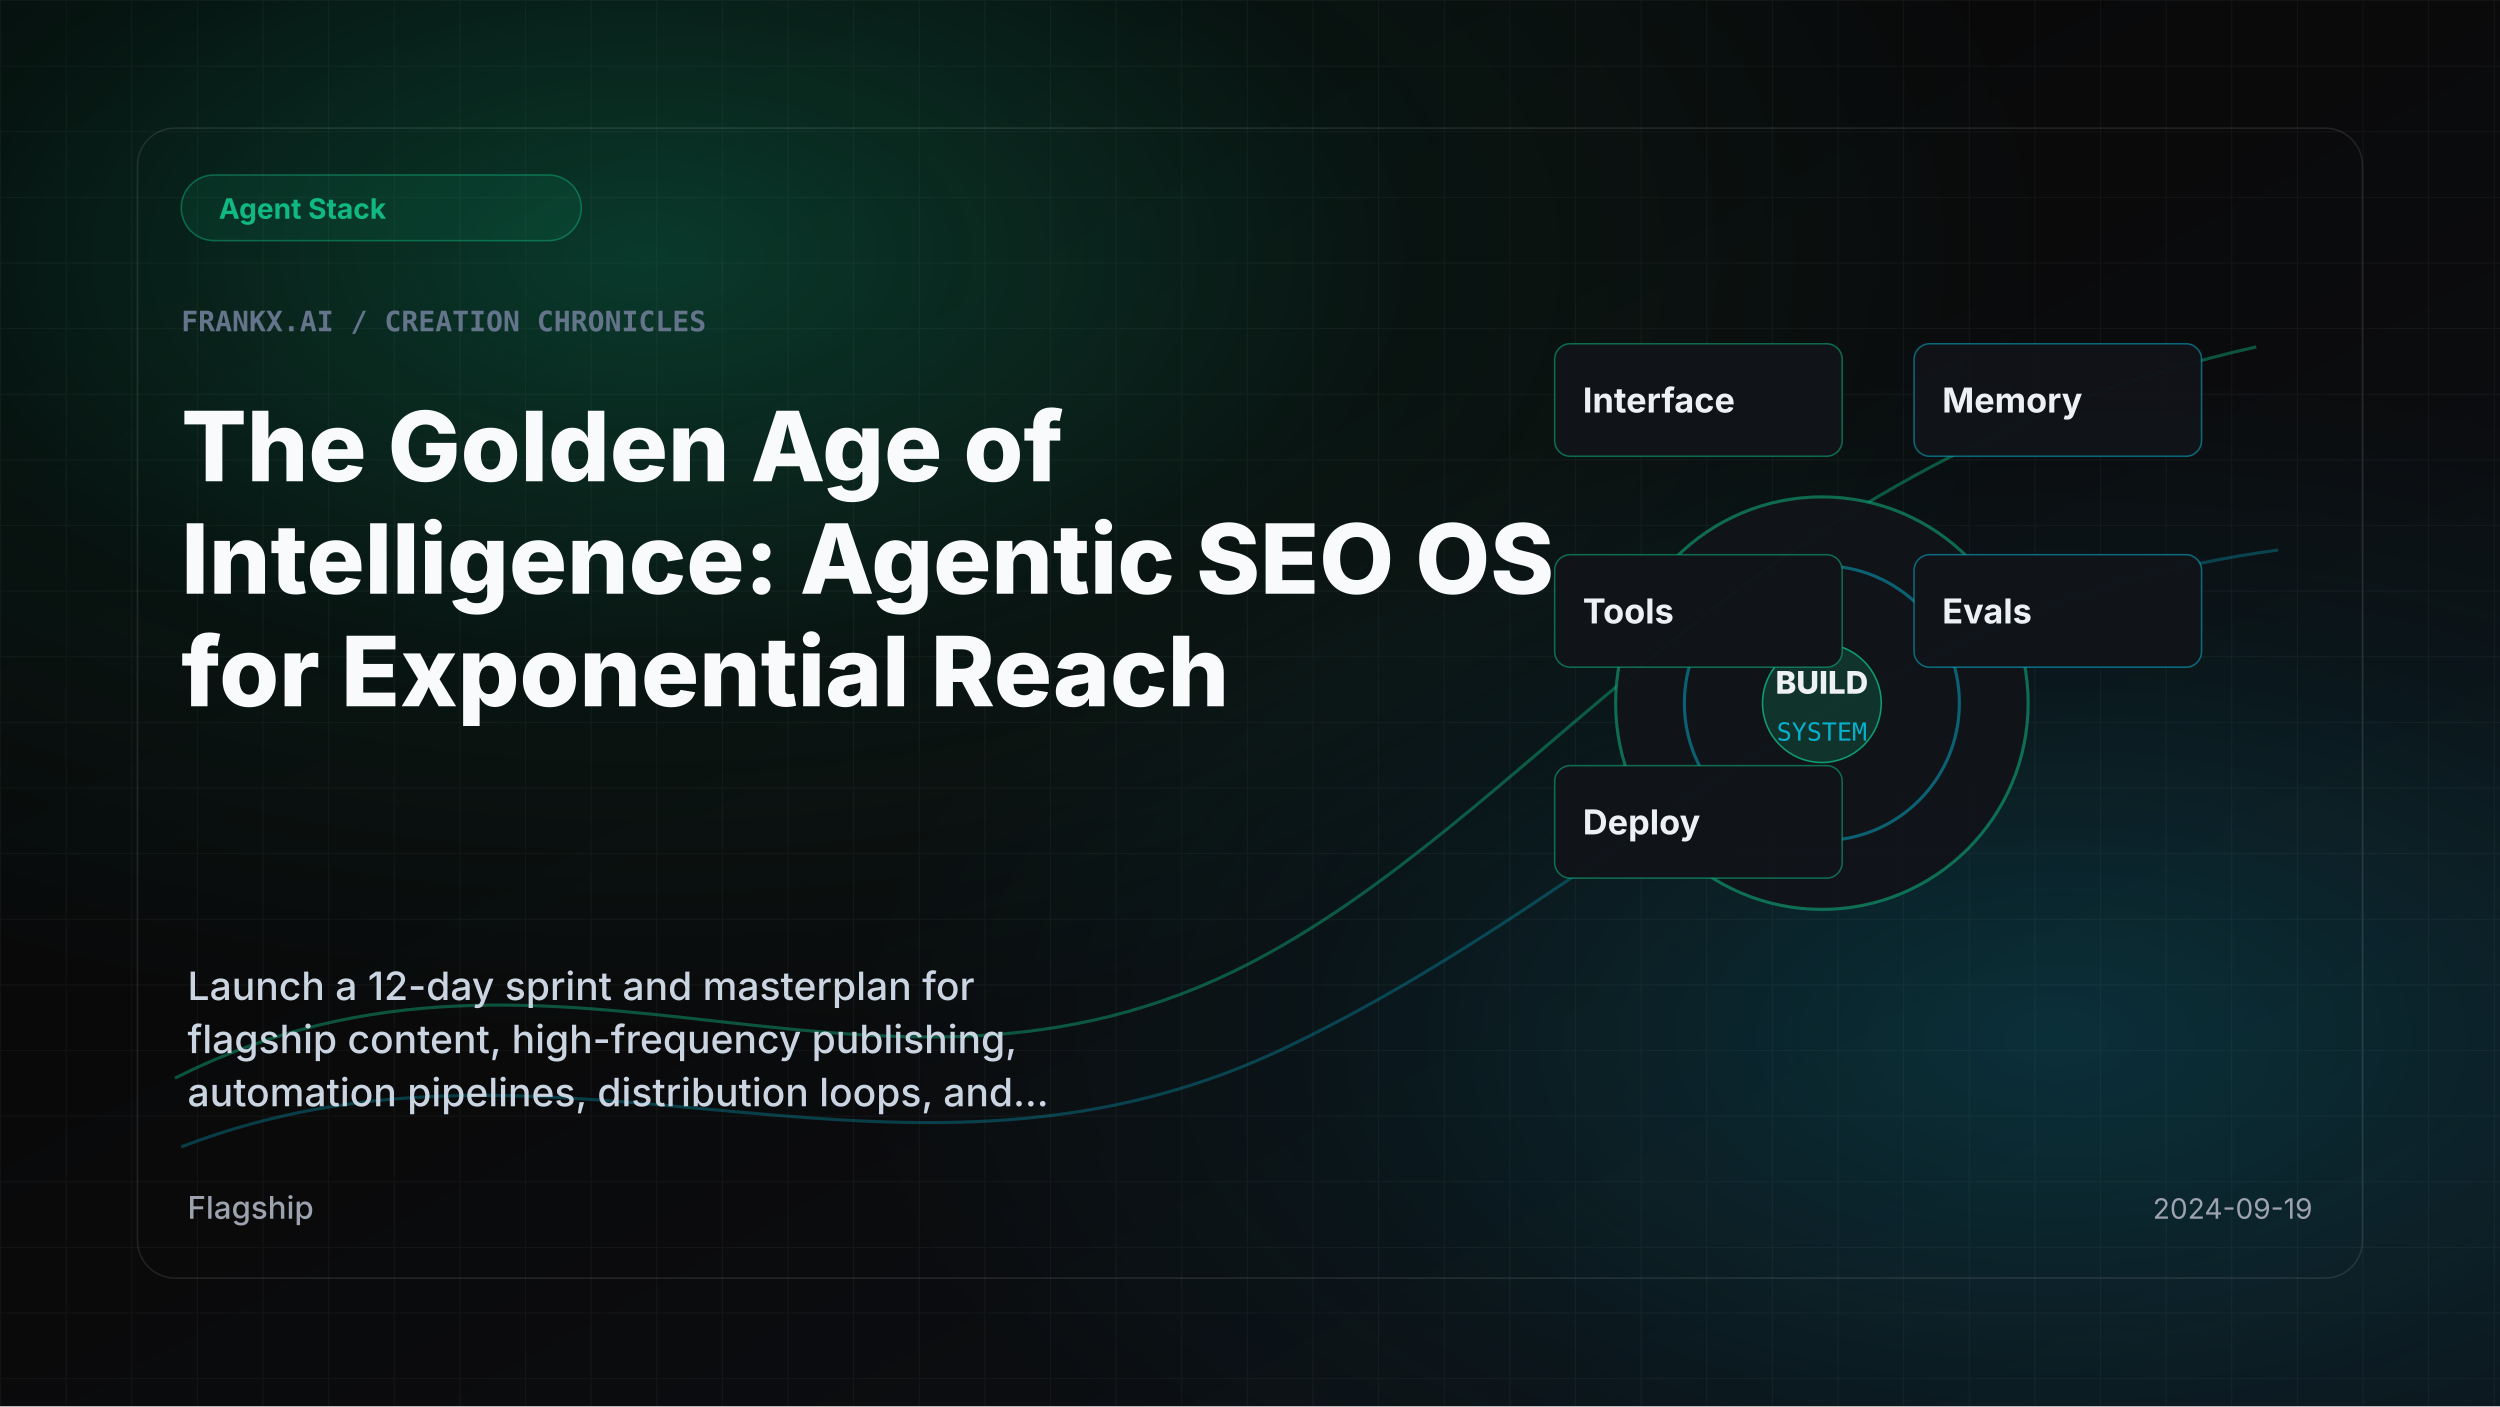
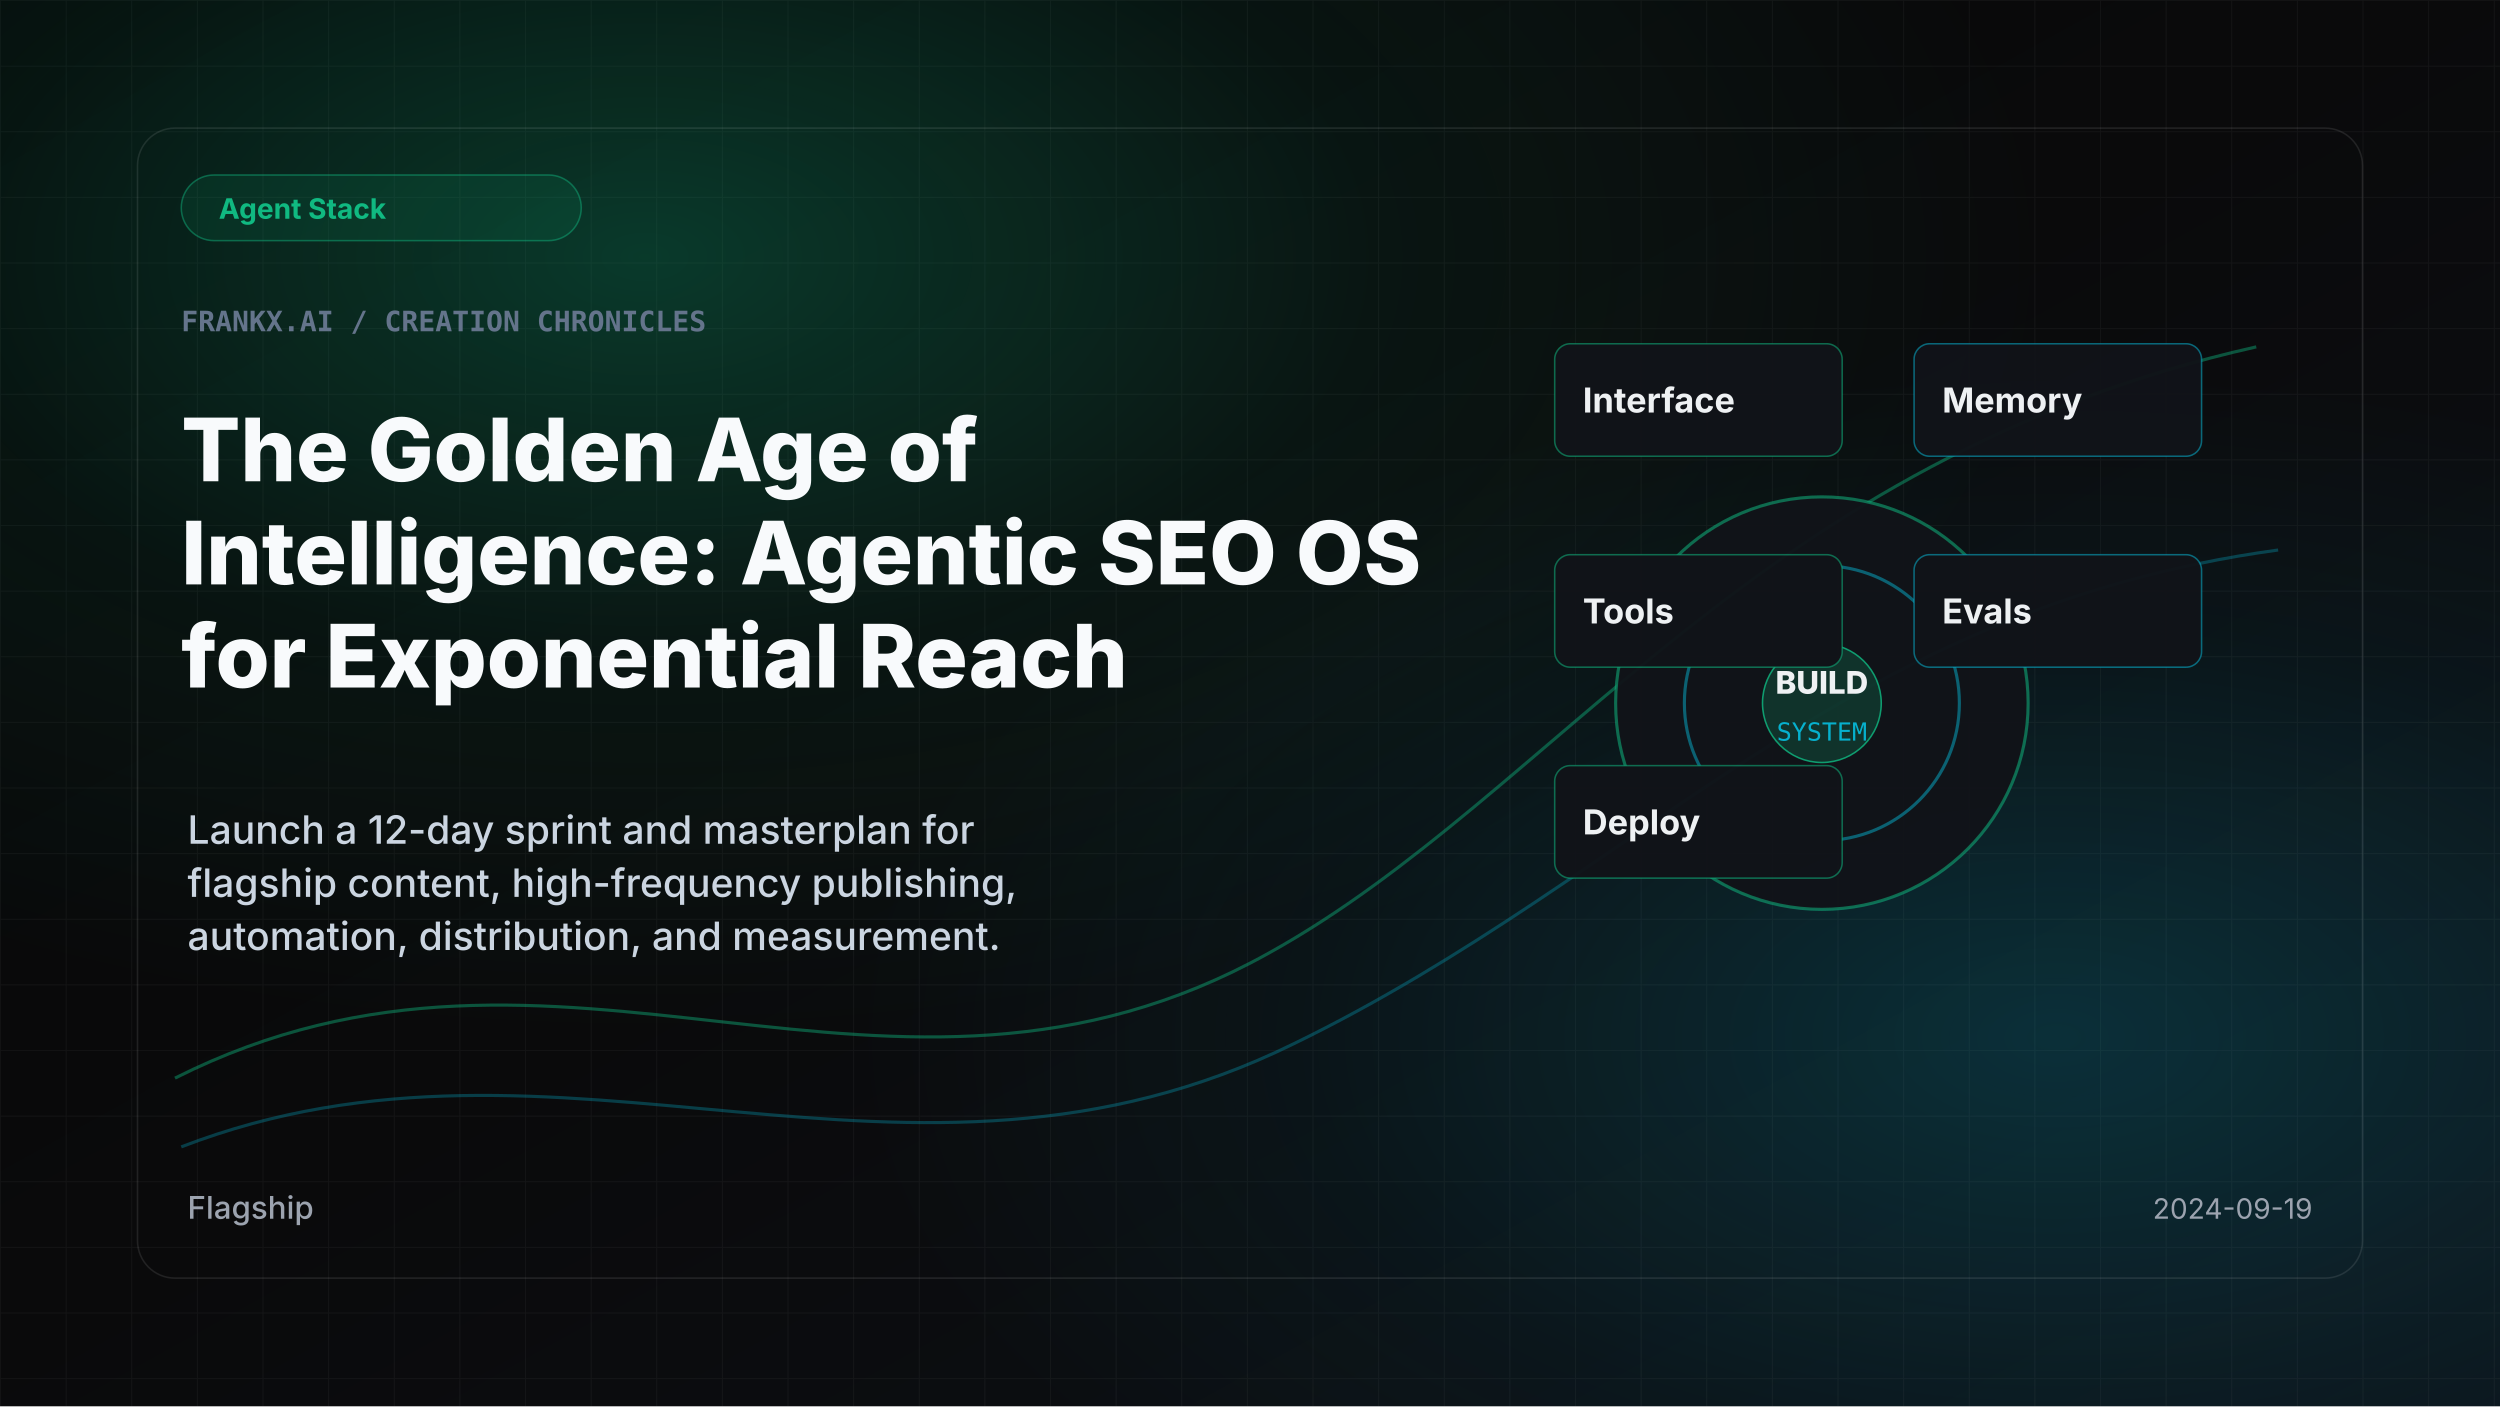
<svg xmlns="http://www.w3.org/2000/svg" width="1600" height="900" viewBox="0 0 1600 900" role="img" aria-label="The Golden Age of Intelligence: Agentic SEO OS for Exponential Reach">
  <defs>
    <linearGradient id="bg" x1="0" x2="1" y1="0" y2="1">
      <stop offset="0%" stop-color="#050607" />
      <stop offset="48%" stop-color="#0a0a0b" />
      <stop offset="100%" stop-color="#0d1117" />
    </linearGradient>
    <radialGradient id="glowA" cx="26%" cy="18%" r="56%">
      <stop offset="0%" stop-color="#10b981" stop-opacity=".28" />
      <stop offset="52%" stop-color="#10b981" stop-opacity=".07" />
      <stop offset="100%" stop-color="#10b981" stop-opacity="0" />
    </radialGradient>
    <radialGradient id="glowB" cx="82%" cy="74%" r="48%">
      <stop offset="0%" stop-color="#06b6d4" stop-opacity=".20" />
      <stop offset="62%" stop-color="#06b6d4" stop-opacity=".05" />
      <stop offset="100%" stop-color="#06b6d4" stop-opacity="0" />
    </radialGradient>
    <pattern id="grid" width="42" height="42" patternUnits="userSpaceOnUse">
      <path d="M42 0H0V42" fill="none" stroke="#ffffff" stroke-opacity=".045" stroke-width="1" />
    </pattern>
  </defs>
  <rect width="1600" height="900" fill="url(#bg)" />
  <rect width="1600" height="900" fill="url(#grid)" />
  <rect width="1600" height="900" fill="url(#glowA)" />
  <rect width="1600" height="900" fill="url(#glowB)" />
  <path d="M112 690 C360 565 568 746 812 610 C996 508 1124 294 1444 222" fill="none" stroke="#10b981" stroke-width="2" stroke-opacity=".42" />
  <path d="M116 734 C360 640 580 790 828 668 C1050 560 1180 390 1458 352" fill="none" stroke="#06b6d4" stroke-width="2" stroke-opacity=".30" />
  <rect x="88" y="82" width="1424" height="736" rx="24" fill="none" stroke="#ffffff" stroke-opacity=".10" />
  <rect x="116" y="112" width="256" height="42" rx="21" fill="#10b981" fill-opacity=".10" stroke="#10b981" stroke-opacity=".45" />
  <text x="140" y="140" fill="#10b981" font-family="Inter, Arial, sans-serif" font-size="18" font-weight="750" letter-spacing="0">Agent Stack</text>
  <text x="116" y="212" fill="#64748b" font-family="JetBrains Mono, Consolas, monospace" font-size="18" font-weight="600">FRANKX.AI / CREATION CHRONICLES</text>
-   <text x="116" y="308" fill="#f8fafc" font-family="Inter, Arial, sans-serif" font-size="62" font-weight="760" letter-spacing="0">The Golden Age of</text>
-   <text x="116" y="380" fill="#f8fafc" font-family="Inter, Arial, sans-serif" font-size="62" font-weight="760" letter-spacing="0">Intelligence: Agentic SEO OS</text>
-   <text x="116" y="452" fill="#f8fafc" font-family="Inter, Arial, sans-serif" font-size="62" font-weight="760" letter-spacing="0">for Exponential Reach</text>
-   <text x="120" y="640" fill="#cbd5e1" font-family="Inter, Arial, sans-serif" font-size="25" font-weight="450" letter-spacing="0">Launch a 12-day sprint and masterplan for</text>
-   <text x="120" y="674" fill="#cbd5e1" font-family="Inter, Arial, sans-serif" font-size="25" font-weight="450" letter-spacing="0">flagship content, high-frequency publishing,</text>
-   <text x="120" y="708" fill="#cbd5e1" font-family="Inter, Arial, sans-serif" font-size="25" font-weight="450" letter-spacing="0">automation pipelines, distribution loops, and...</text>
+   <text x="116" y="308" fill="#f8fafc" font-family="Inter, Arial, sans-serif" font-size="56" font-weight="760" letter-spacing="0">The Golden Age of</text>
+   <text x="116" y="374" fill="#f8fafc" font-family="Inter, Arial, sans-serif" font-size="56" font-weight="760" letter-spacing="0">Intelligence: Agentic SEO OS</text>
+   <text x="116" y="440" fill="#f8fafc" font-family="Inter, Arial, sans-serif" font-size="56" font-weight="760" letter-spacing="0">for Exponential Reach</text>
+   <text x="120" y="540" fill="#cbd5e1" font-family="Inter, Arial, sans-serif" font-size="25" font-weight="450" letter-spacing="0">Launch a 12-day sprint and masterplan for</text>
+   <text x="120" y="574" fill="#cbd5e1" font-family="Inter, Arial, sans-serif" font-size="25" font-weight="450" letter-spacing="0">flagship content, high-frequency publishing,</text>
+   <text x="120" y="608" fill="#cbd5e1" font-family="Inter, Arial, sans-serif" font-size="25" font-weight="450" letter-spacing="0">automation, distribution, and measurement.</text>
  <g opacity=".96">
    <circle cx="1166" cy="450" r="132" fill="#111318" stroke="#10b981" stroke-opacity=".55" stroke-width="2" />
    <circle cx="1166" cy="450" r="88" fill="none" stroke="#06b6d4" stroke-opacity=".5" stroke-width="2" />
    <circle cx="1166" cy="450" r="38" fill="#10b981" fill-opacity=".20" stroke="#10b981" stroke-opacity=".85" />
    <text x="1166" y="444" text-anchor="middle" fill="#f8fafc" font-family="Inter, Arial, sans-serif" font-size="20" font-weight="800">BUILD</text>
    <text x="1166" y="474" text-anchor="middle" fill="#06b6d4" font-family="JetBrains Mono, Consolas, monospace" font-size="16">SYSTEM</text>
    <rect x="995" y="220" width="184" height="72" rx="10" fill="#111318" stroke="#10b981" stroke-opacity=".55" />
    <text x="1013" y="264" fill="#f8fafc" font-family="Inter, Arial, sans-serif" font-size="22" font-weight="650">Interface</text>
    <rect x="1225" y="220" width="184" height="72" rx="10" fill="#111318" stroke="#06b6d4" stroke-opacity=".55" />
    <text x="1243" y="264" fill="#f8fafc" font-family="Inter, Arial, sans-serif" font-size="22" font-weight="650">Memory</text>
    <rect x="995" y="355" width="184" height="72" rx="10" fill="#111318" stroke="#10b981" stroke-opacity=".55" />
    <text x="1013" y="399" fill="#f8fafc" font-family="Inter, Arial, sans-serif" font-size="22" font-weight="650">Tools</text>
    <rect x="1225" y="355" width="184" height="72" rx="10" fill="#111318" stroke="#06b6d4" stroke-opacity=".55" />
    <text x="1243" y="399" fill="#f8fafc" font-family="Inter, Arial, sans-serif" font-size="22" font-weight="650">Evals</text>
    <rect x="995" y="490" width="184" height="72" rx="10" fill="#111318" stroke="#10b981" stroke-opacity=".55" />
    <text x="1013" y="534" fill="#f8fafc" font-family="Inter, Arial, sans-serif" font-size="22" font-weight="650">Deploy</text>
  </g>
  <text x="120" y="780" fill="#9ca3af" font-family="Inter, Arial, sans-serif" font-size="20" font-weight="500">Flagship</text>
  <text x="1480" y="780" text-anchor="end" fill="#9ca3af" font-family="Inter, Arial, sans-serif" font-size="18">2024-09-19</text>
</svg>
